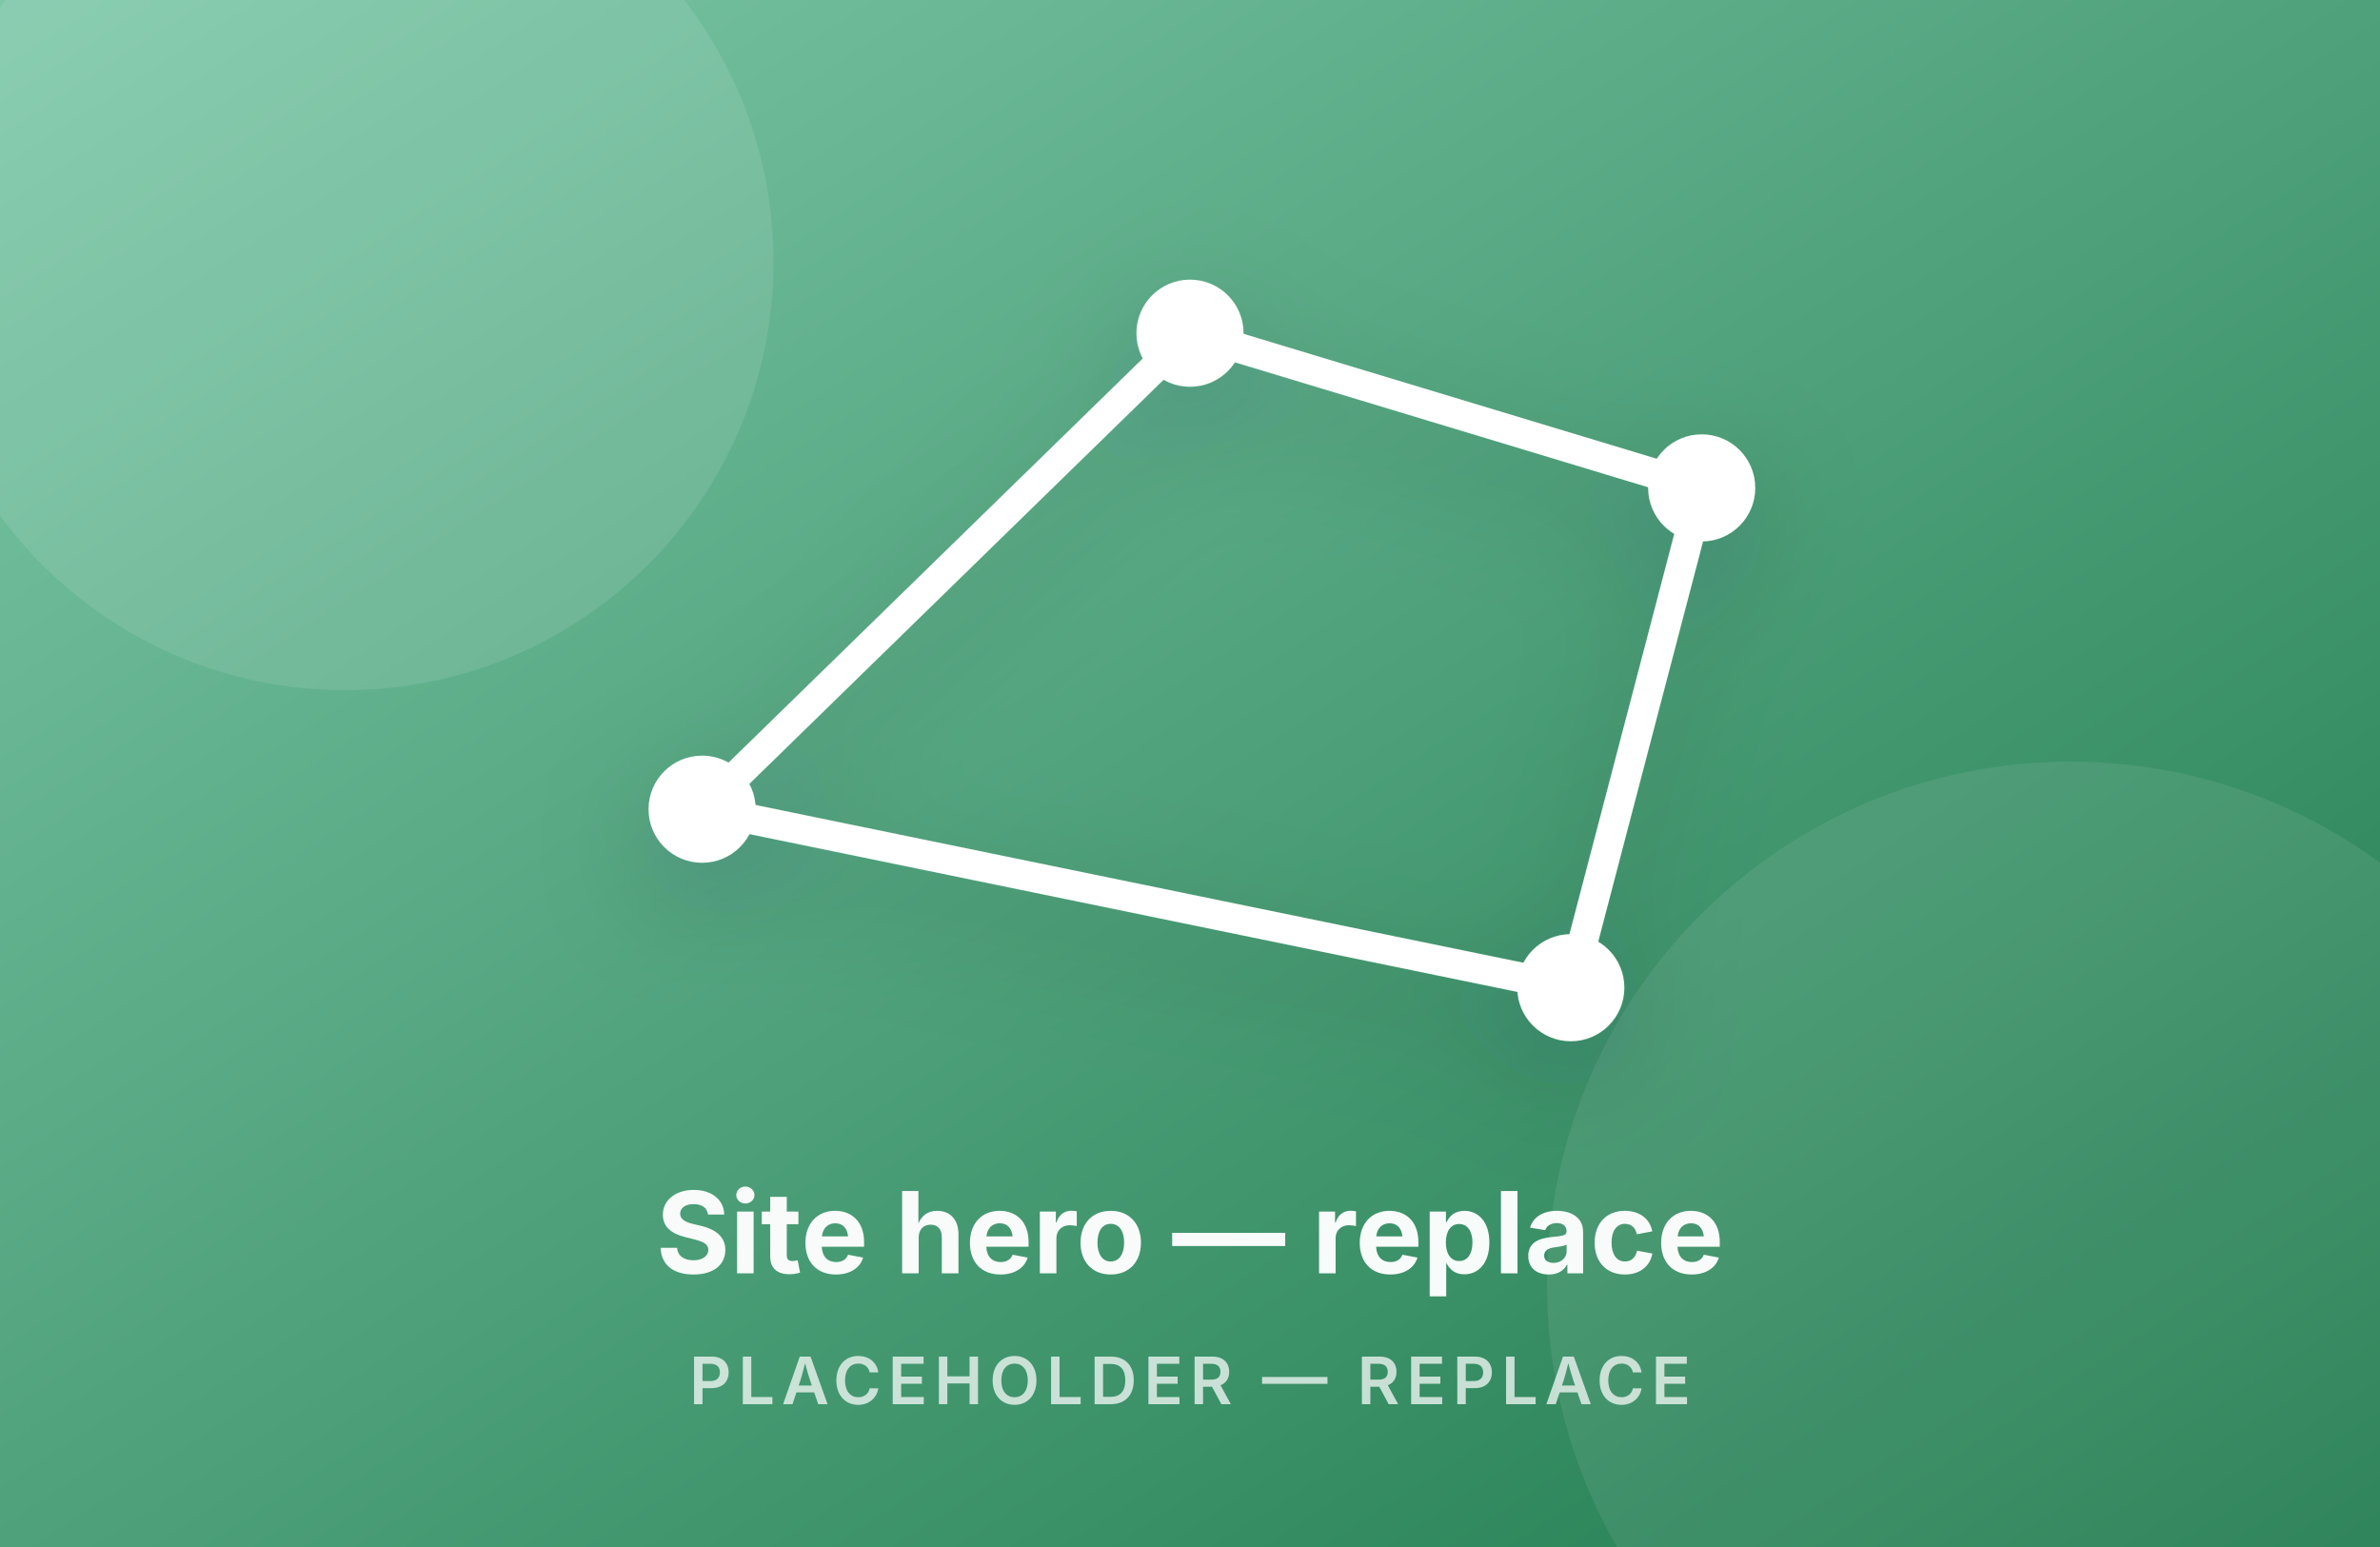
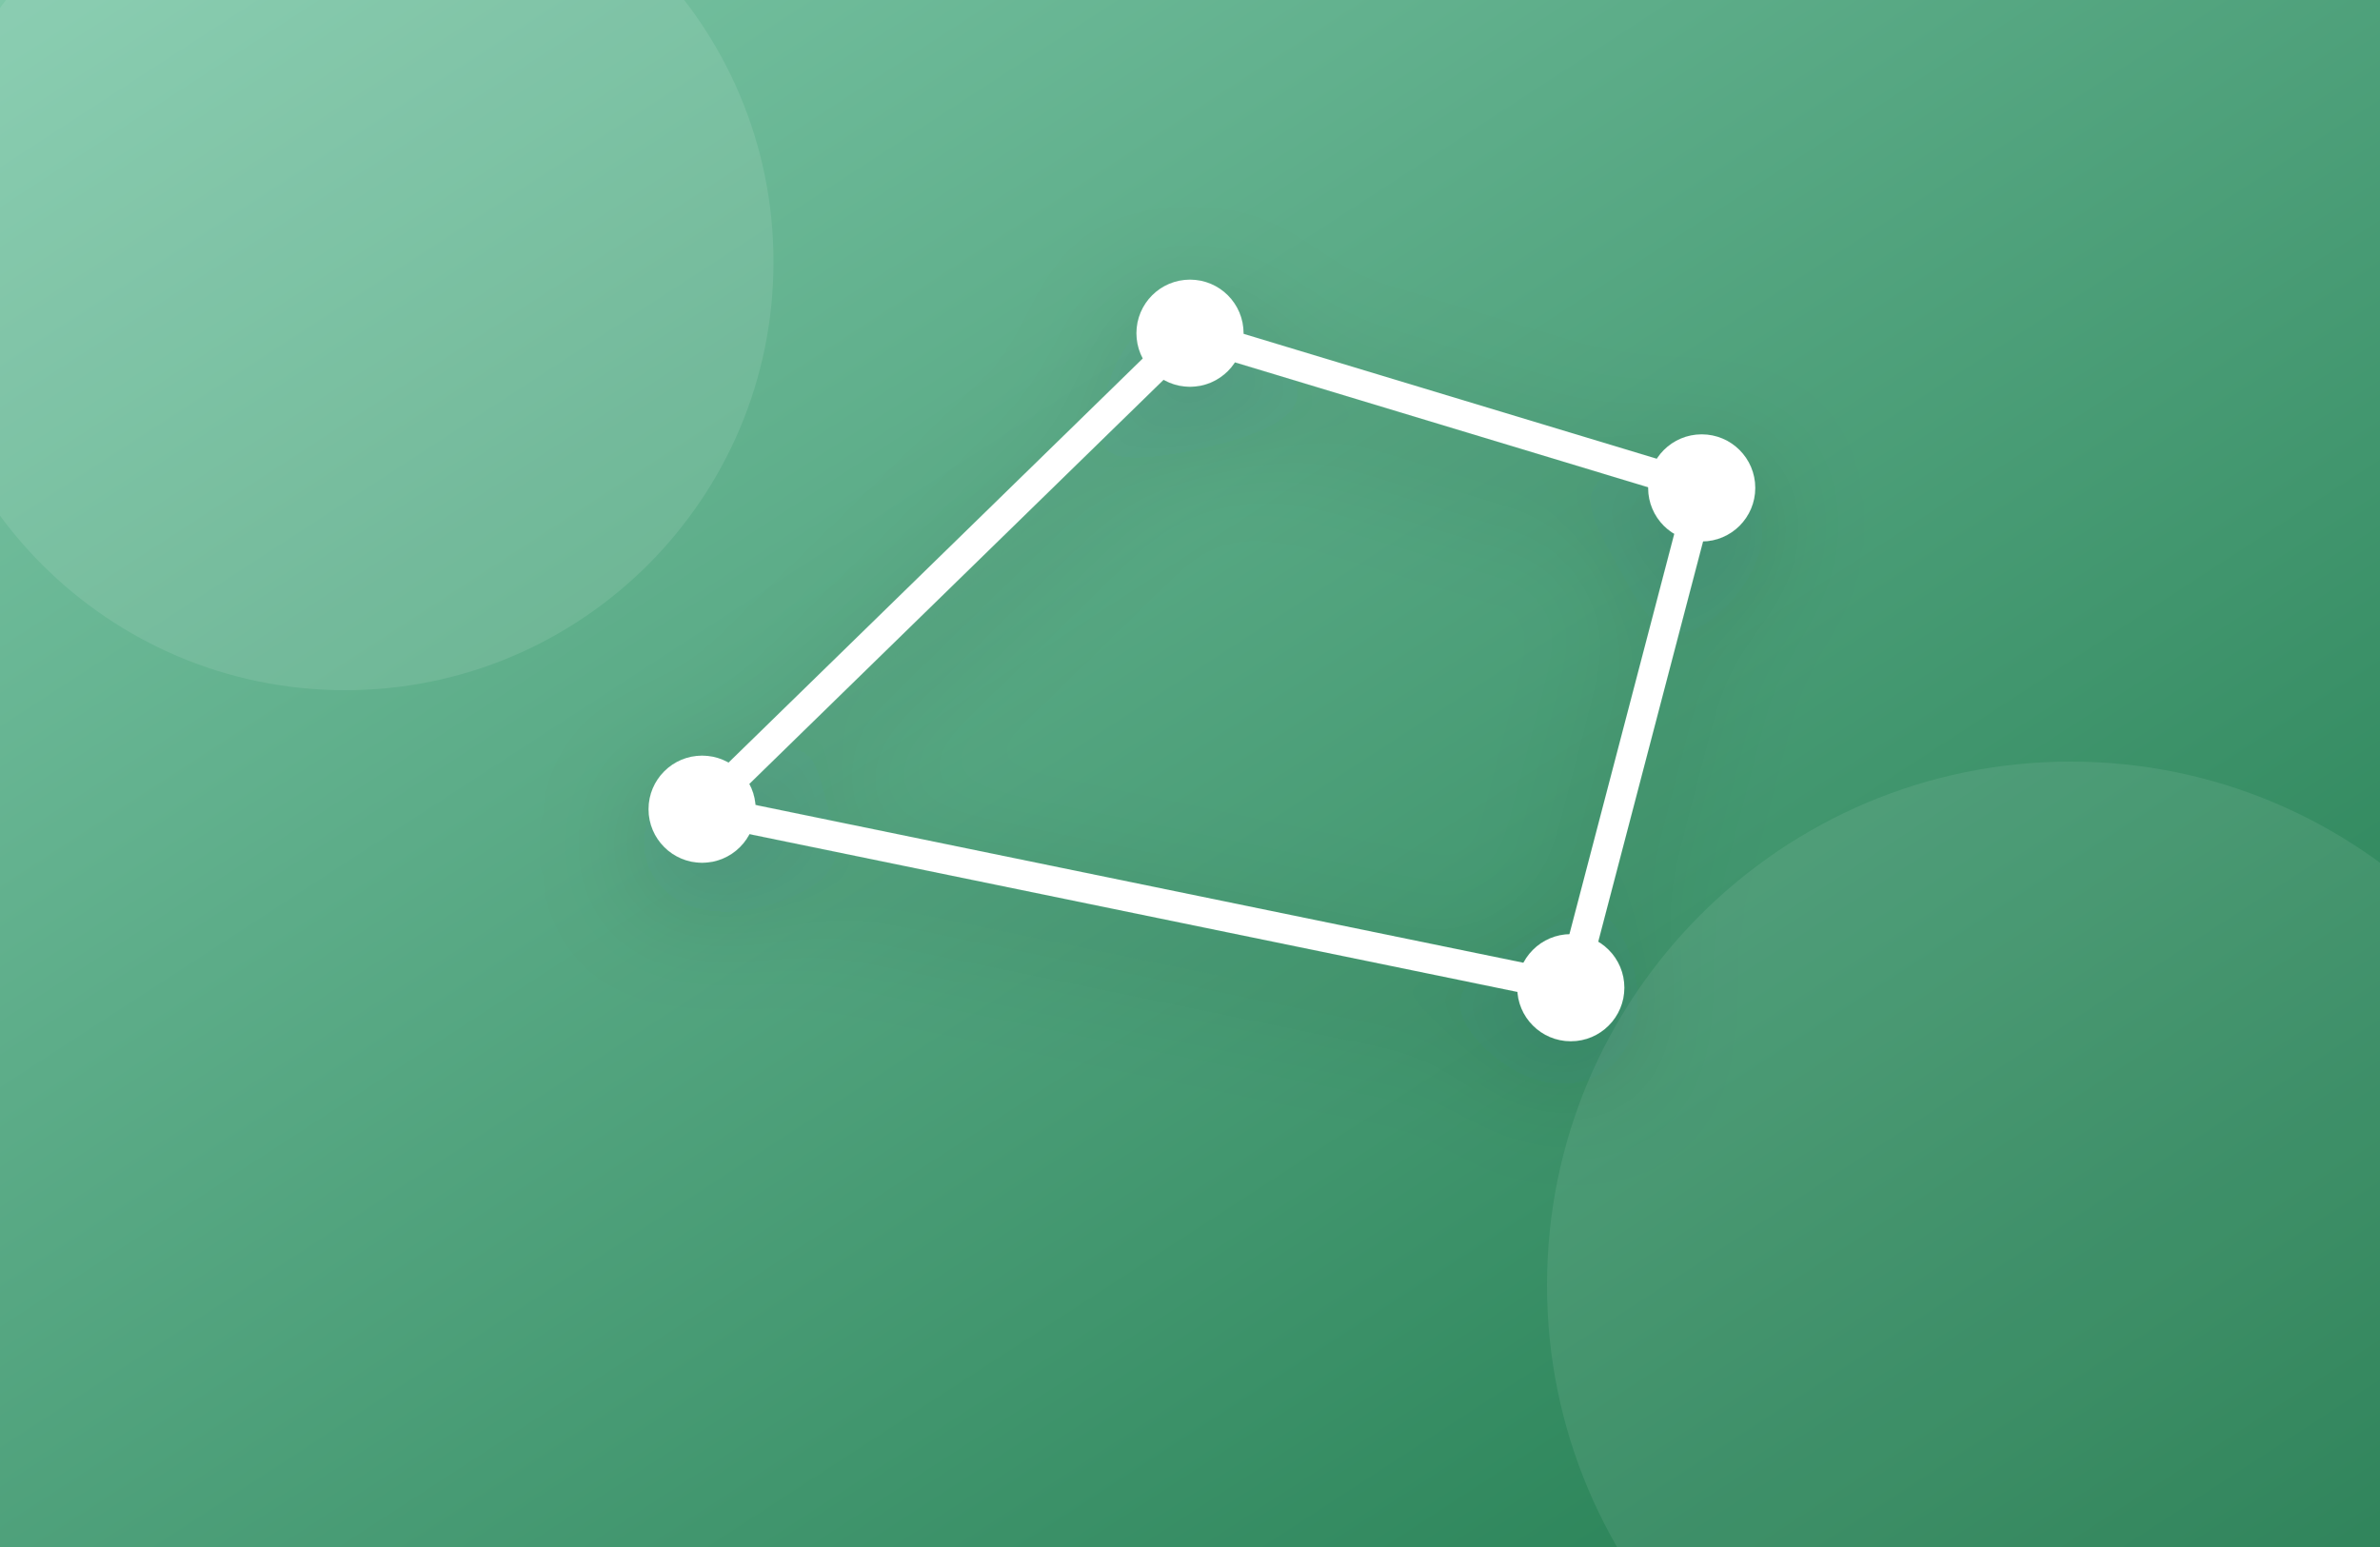
<svg xmlns="http://www.w3.org/2000/svg" viewBox="0 0 400 260" role="img" aria-label="Site hero — replace">
  <defs>
    <linearGradient id="g" x1="0" y1="0" x2="1" y2="1">
      <stop offset="0" stop-color="#7ec8a9" />
      <stop offset="1" stop-color="#1f7a4d" />
    </linearGradient>
    <filter id="s" x="-30%" y="-30%" width="160%" height="160%">
      <feDropShadow dx="0" dy="6" stdDeviation="10" flood-color="#0a2540" flood-opacity="0.18" />
    </filter>
  </defs>
  <style>
    .plot{animation:floatY 4.6s ease-in-out infinite}
    .b1{transform-box:fill-box;transform-origin:center;animation:drift 9s ease-in-out infinite}
    .b2{transform-box:fill-box;transform-origin:center;animation:drift 11s ease-in-out infinite .6s}
    @keyframes floatY{50%{transform:translateY(-6px)}}
    @keyframes drift{50%{transform:translate(5px,-5px) scale(1.05)}}
    @media (prefers-reduced-motion:reduce){.plot,.b1,.b2{animation:none}}
  </style>
  <rect width="400" height="260" fill="url(#g)" />
  <circle class="b1" cx="58" cy="44" r="72" fill="#fff" opacity=".10" />
  <circle class="b2" cx="348" cy="216" r="88" fill="#fff" opacity=".08" />
  <g transform="translate(104 48)">
    <g class="plot" filter="url(#s)">
      <g stroke="#fff" stroke-width="5" fill="none" stroke-linejoin="round">
        <path d="M14 88 L96 8 L182 34 L160 118 Z" />
      </g>
      <g fill="#fff">
        <circle cx="14" cy="88" r="9" />
        <circle cx="96" cy="8" r="9" />
        <circle cx="182" cy="34" r="9" />
        <circle cx="160" cy="118" r="9" />
      </g>
    </g>
  </g>
-   <text x="200" y="214" text-anchor="middle" font-family="Inter,system-ui,sans-serif" font-size="19" font-weight="700" fill="#fff" opacity=".96">Site hero — replace</text>
-   <text x="200" y="236" text-anchor="middle" font-family="Inter,system-ui,sans-serif" font-size="11" font-weight="600" fill="#fff" opacity=".72" letter-spacing="1.1">PLACEHOLDER — REPLACE</text>
</svg>
